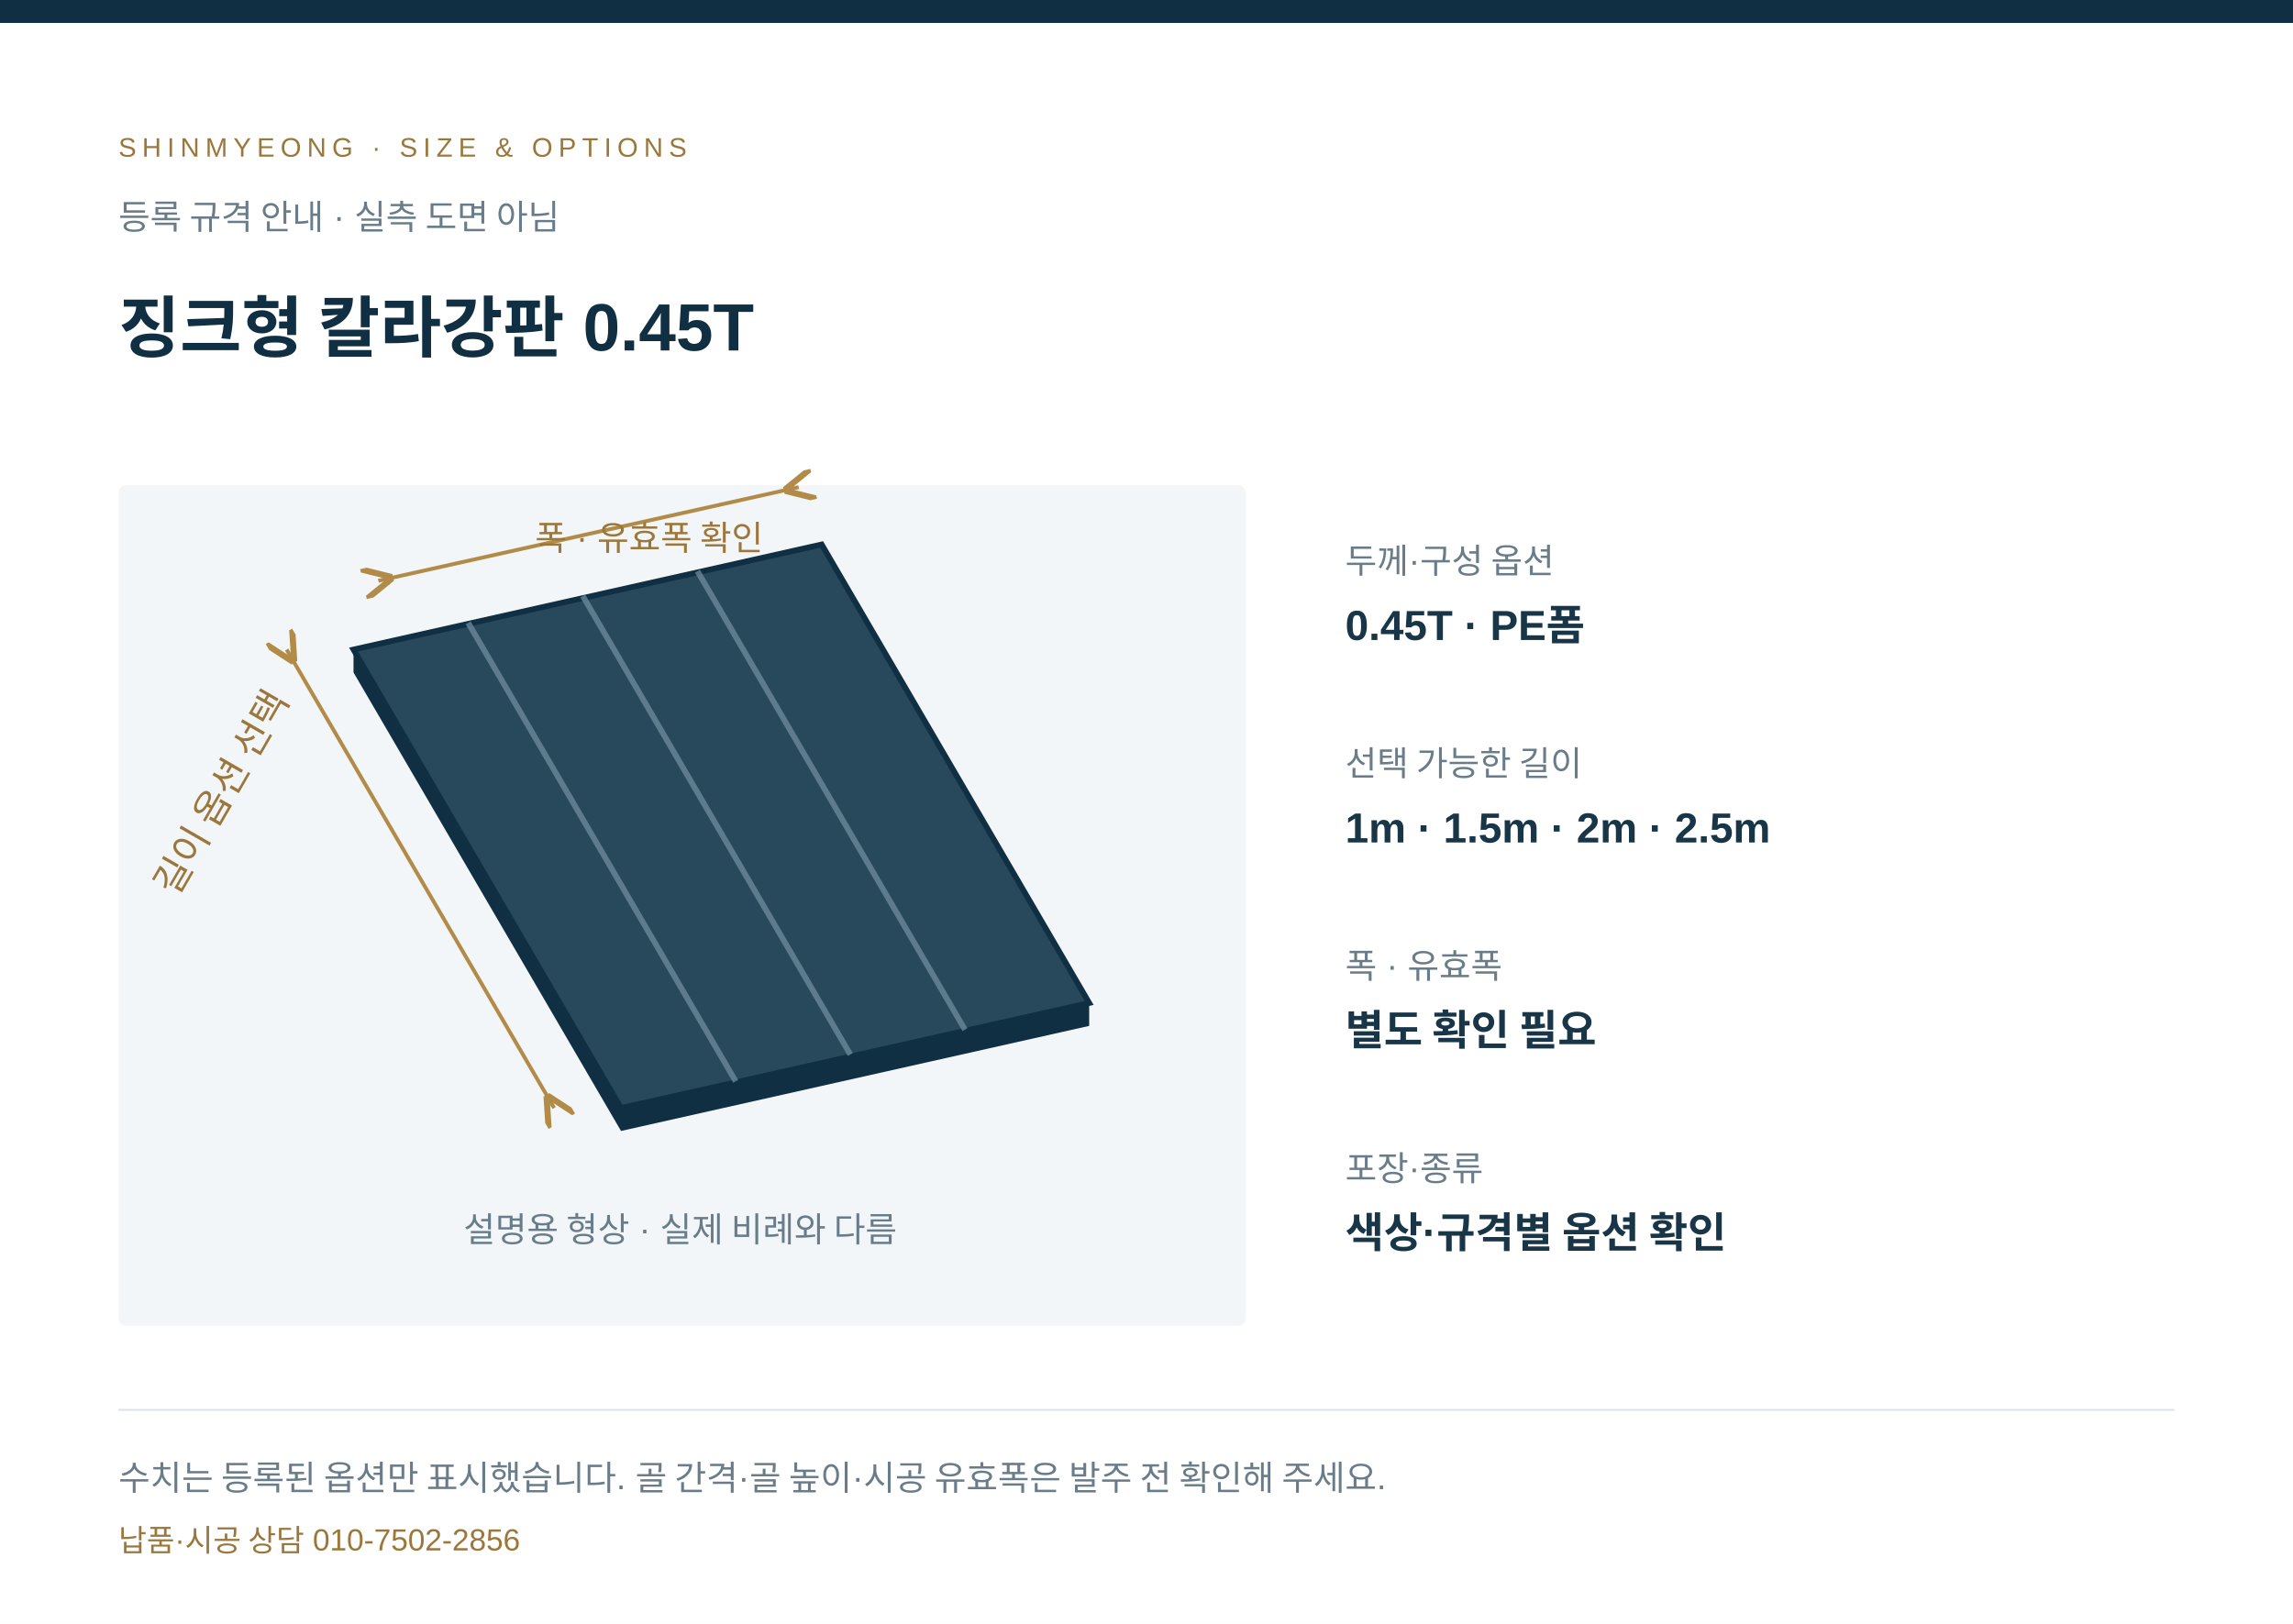
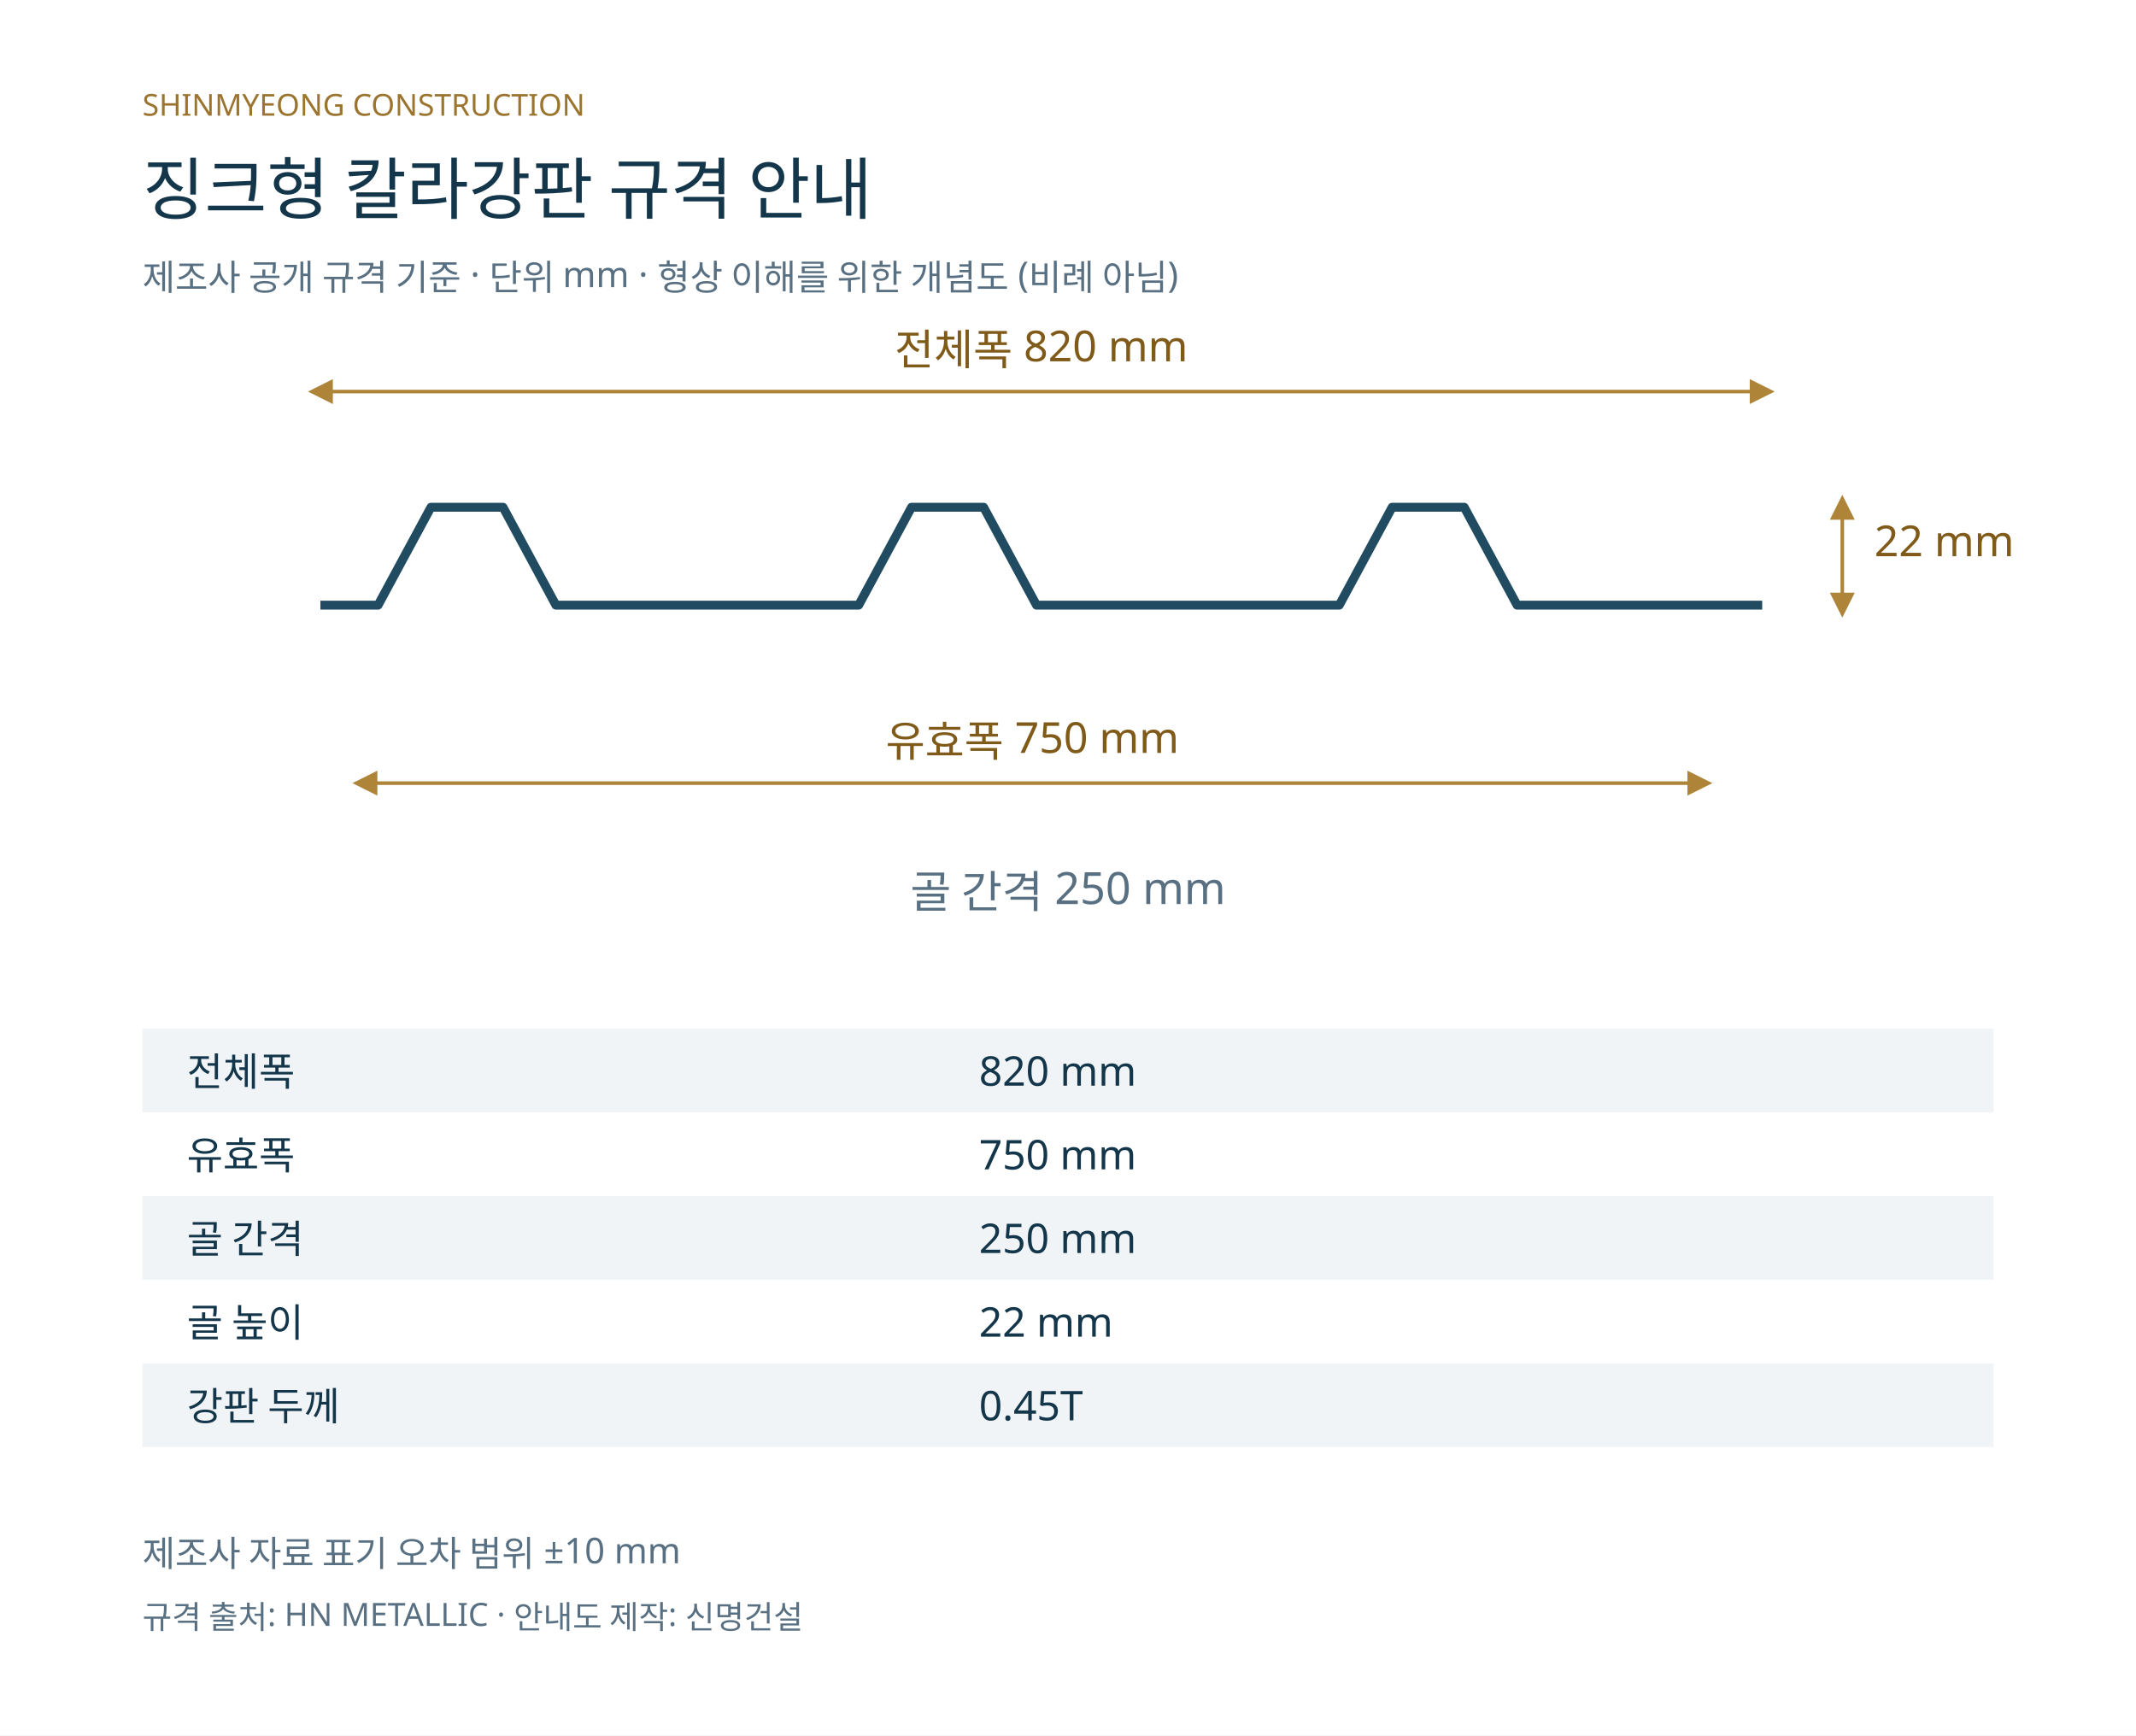
- <svg xmlns="http://www.w3.org/2000/svg" width="1200" height="850" viewBox="0 0 1200 850" role="img" aria-labelledby="title desc">
+ <svg xmlns="http://www.w3.org/2000/svg" width="1200" height="975" viewBox="0 0 1200 975" role="img" aria-labelledby="title desc">
  <defs>
-     <marker id="arrow" markerWidth="8" markerHeight="8" refX="4" refY="4" orient="auto-start-reverse">
-       <path d="M8 0 0 4 8 8" fill="none" stroke="#b18b47" stroke-width="1.6" />
+     <marker id="arrow" viewBox="0 0 10 10" refX="5" refY="5" markerWidth="7" markerHeight="7" orient="auto-start-reverse">
+       <path d="M0 0L10 5L0 10Z" fill="#ae8439" />
    </marker>
-     <style>text{font-family:'Malgun Gothic','Noto Sans KR',Arial,sans-serif}.name{font-size:35px;font-weight:700;fill:#102f43}.label{font-size:18px;fill:#687c89}.value{font-size:22px;font-weight:700;fill:#183647}.note{font-size:18px;fill:#687c89}</style>
  </defs>
-   <rect width="1200" height="850" fill="#fff" />
-   <rect x="0" y="0" width="1200" height="12" fill="#102f43" />
-   <text x="62" y="82" font-size="14" fill="#9b773c" letter-spacing="3">SHINMYEONG · SIZE &amp; OPTIONS</text>
-   <text x="62" y="184" class="name">징크형 칼라강판 0.45T</text>
-   <text x="62" y="120" font-size="18" fill="#687c89">등록 규격 안내 · 실측 도면 아님</text>
-   <rect x="62" y="254" width="590" height="440" rx="4" fill="#f3f6f8" />
-   <path d="M185 340 430 285 570 525 325 580Z" fill="#28485b" stroke="#102f43" stroke-width="3" />
-   <path d="m185 340 140 240 245-55v12l-245 55-140-240z" fill="#102f43" />
-   <g stroke="#7391a2" stroke-width="3" opacity=".7">
-     <path d="m245 326 140 240" />
-     <path d="m305 312 140 240" />
-     <path d="m365 299 140 240" />
+   <rect width="1200" height="975" fill="#fff" />
+   <g font-family="Malgun Gothic, sans-serif">
+     <text x="80" y="65" font-size="17" fill="#9b742f" text-anchor="start">SHINMYEONG CONSTRUCTION</text>
+     <text x="80" y="120" font-size="38" fill="#14364b" text-anchor="start">징크형 칼라강판 규격 안내</text>
+     <text x="80" y="163" font-size="20" fill="#587082" text-anchor="start">제조사 공개 규격 기준 · 단위 mm · 형상 이해를 위한 개념도 (비례 아님)</text>
+     <path d="M180 340 H212.4 L242.1 285 H282.6 L312.3 340 H450 H482.4 L512.1 285 H552.6 L582.3 340 H720 H752.4 L782.1 285 H822.6 L852.3 340 H990" fill="none" stroke="#214b61" stroke-width="5" stroke-linejoin="round" />
+     <path d="M180 220L990 220" stroke="#ae8439" stroke-width="2" marker-start="url(#arrow)" marker-end="url(#arrow)" />
+     <text x="585" y="205" font-size="24" fill="#805a19" text-anchor="middle">전체폭 820 mm</text>
+     <path d="M205 440L955 440" stroke="#ae8439" stroke-width="2" marker-start="url(#arrow)" marker-end="url(#arrow)" />
+     <text x="580" y="425" font-size="24" fill="#805a19" text-anchor="middle">유효폭 750 mm</text>
+     <path d="M1035 285L1035 340" stroke="#ae8439" stroke-width="2" marker-start="url(#arrow)" marker-end="url(#arrow)" />
+     <text x="1053" y="312.5" font-size="24" fill="#805a19" text-anchor="start">22 mm</text>
+     <text x="600" y="510" font-size="25" fill="#587082" text-anchor="middle">골 간격 250 mm</text>
+     <rect x="80" y="578" width="1040" height="47" fill="#f0f4f7" />
+     <text x="105" y="610" font-size="22" fill="#14364b" text-anchor="start">전체폭</text>
+     <text x="550" y="610" font-size="23" fill="#14364b" text-anchor="start">820 mm</text>
+     <rect x="80" y="625" width="1040" height="47" fill="#fff" />
+     <text x="105" y="657" font-size="22" fill="#14364b" text-anchor="start">유효폭</text>
+     <text x="550" y="657" font-size="23" fill="#14364b" text-anchor="start">750 mm</text>
+     <rect x="80" y="672" width="1040" height="47" fill="#f0f4f7" />
+     <text x="105" y="704" font-size="22" fill="#14364b" text-anchor="start">골 간격</text>
+     <text x="550" y="704" font-size="23" fill="#14364b" text-anchor="start">250 mm</text>
+     <rect x="80" y="719" width="1040" height="47" fill="#fff" />
+     <text x="105" y="751" font-size="22" fill="#14364b" text-anchor="start">골 높이</text>
+     <text x="550" y="751" font-size="23" fill="#14364b" text-anchor="start">22 mm</text>
+     <rect x="80" y="766" width="1040" height="47" fill="#f0f4f7" />
+     <text x="105" y="798" font-size="22" fill="#14364b" text-anchor="start">강판 두께</text>
+     <text x="550" y="798" font-size="23" fill="#14364b" text-anchor="start">0.45T</text>
+     <text x="80" y="880" font-size="20" fill="#587082" text-anchor="start">제조사 자료 표기 오차 범위 ±10 mm</text>
+     <text x="80" y="915" font-size="18" fill="#587082" text-anchor="start">규격 출처: HN METALLIC · 안내도 제작: 신명건설</text>
  </g>
-   <line x1="150" y1="340" x2="290" y2="580" stroke="#b18b47" stroke-width="2" marker-start="url(#arrow)" marker-end="url(#arrow)" />
-   <text x="92" y="470" transform="rotate(-60 92 470)" font-size="20" fill="#9b773c">길이 옵션 선택</text>
-   <line x1="198" y1="304" x2="418" y2="255" stroke="#b18b47" stroke-width="2" marker-start="url(#arrow)" marker-end="url(#arrow)" />
-   <text x="280" y="288" font-size="18" fill="#9b773c">폭 · 유효폭 확인</text>
-   <text x="356" y="650" text-anchor="middle" class="note">설명용 형상 · 실제 비례와 다름</text>
-   <text x="704" y="300" class="label">두께·구성 옵션</text>
-   <text x="704" y="335" class="value">0.45T · PE폼</text>
-   <text x="704" y="406" class="label">선택 가능한 길이</text>
-   <text x="704" y="441" class="value">1m · 1.5m · 2m · 2.5m</text>
-   <text x="704" y="512" class="label">폭 · 유효폭</text>
-   <text x="704" y="547" class="value">별도 확인 필요</text>
-   <text x="704" y="618" class="label">포장·종류</text>
-   <text x="704" y="653" class="value">색상·규격별 옵션 확인</text>
-   <line x1="62" y1="738" x2="1138" y2="738" stroke="#dce4ea" />
-   <text x="62" y="780" class="note">수치는 등록된 옵션만 표시했습니다. 골 간격·골 높이·시공 유효폭은 발주 전 확인해 주세요.</text>
-   <text x="62" y="812" font-size="16" fill="#9b773c">납품·시공 상담 010-7502-2856</text>
</svg>
